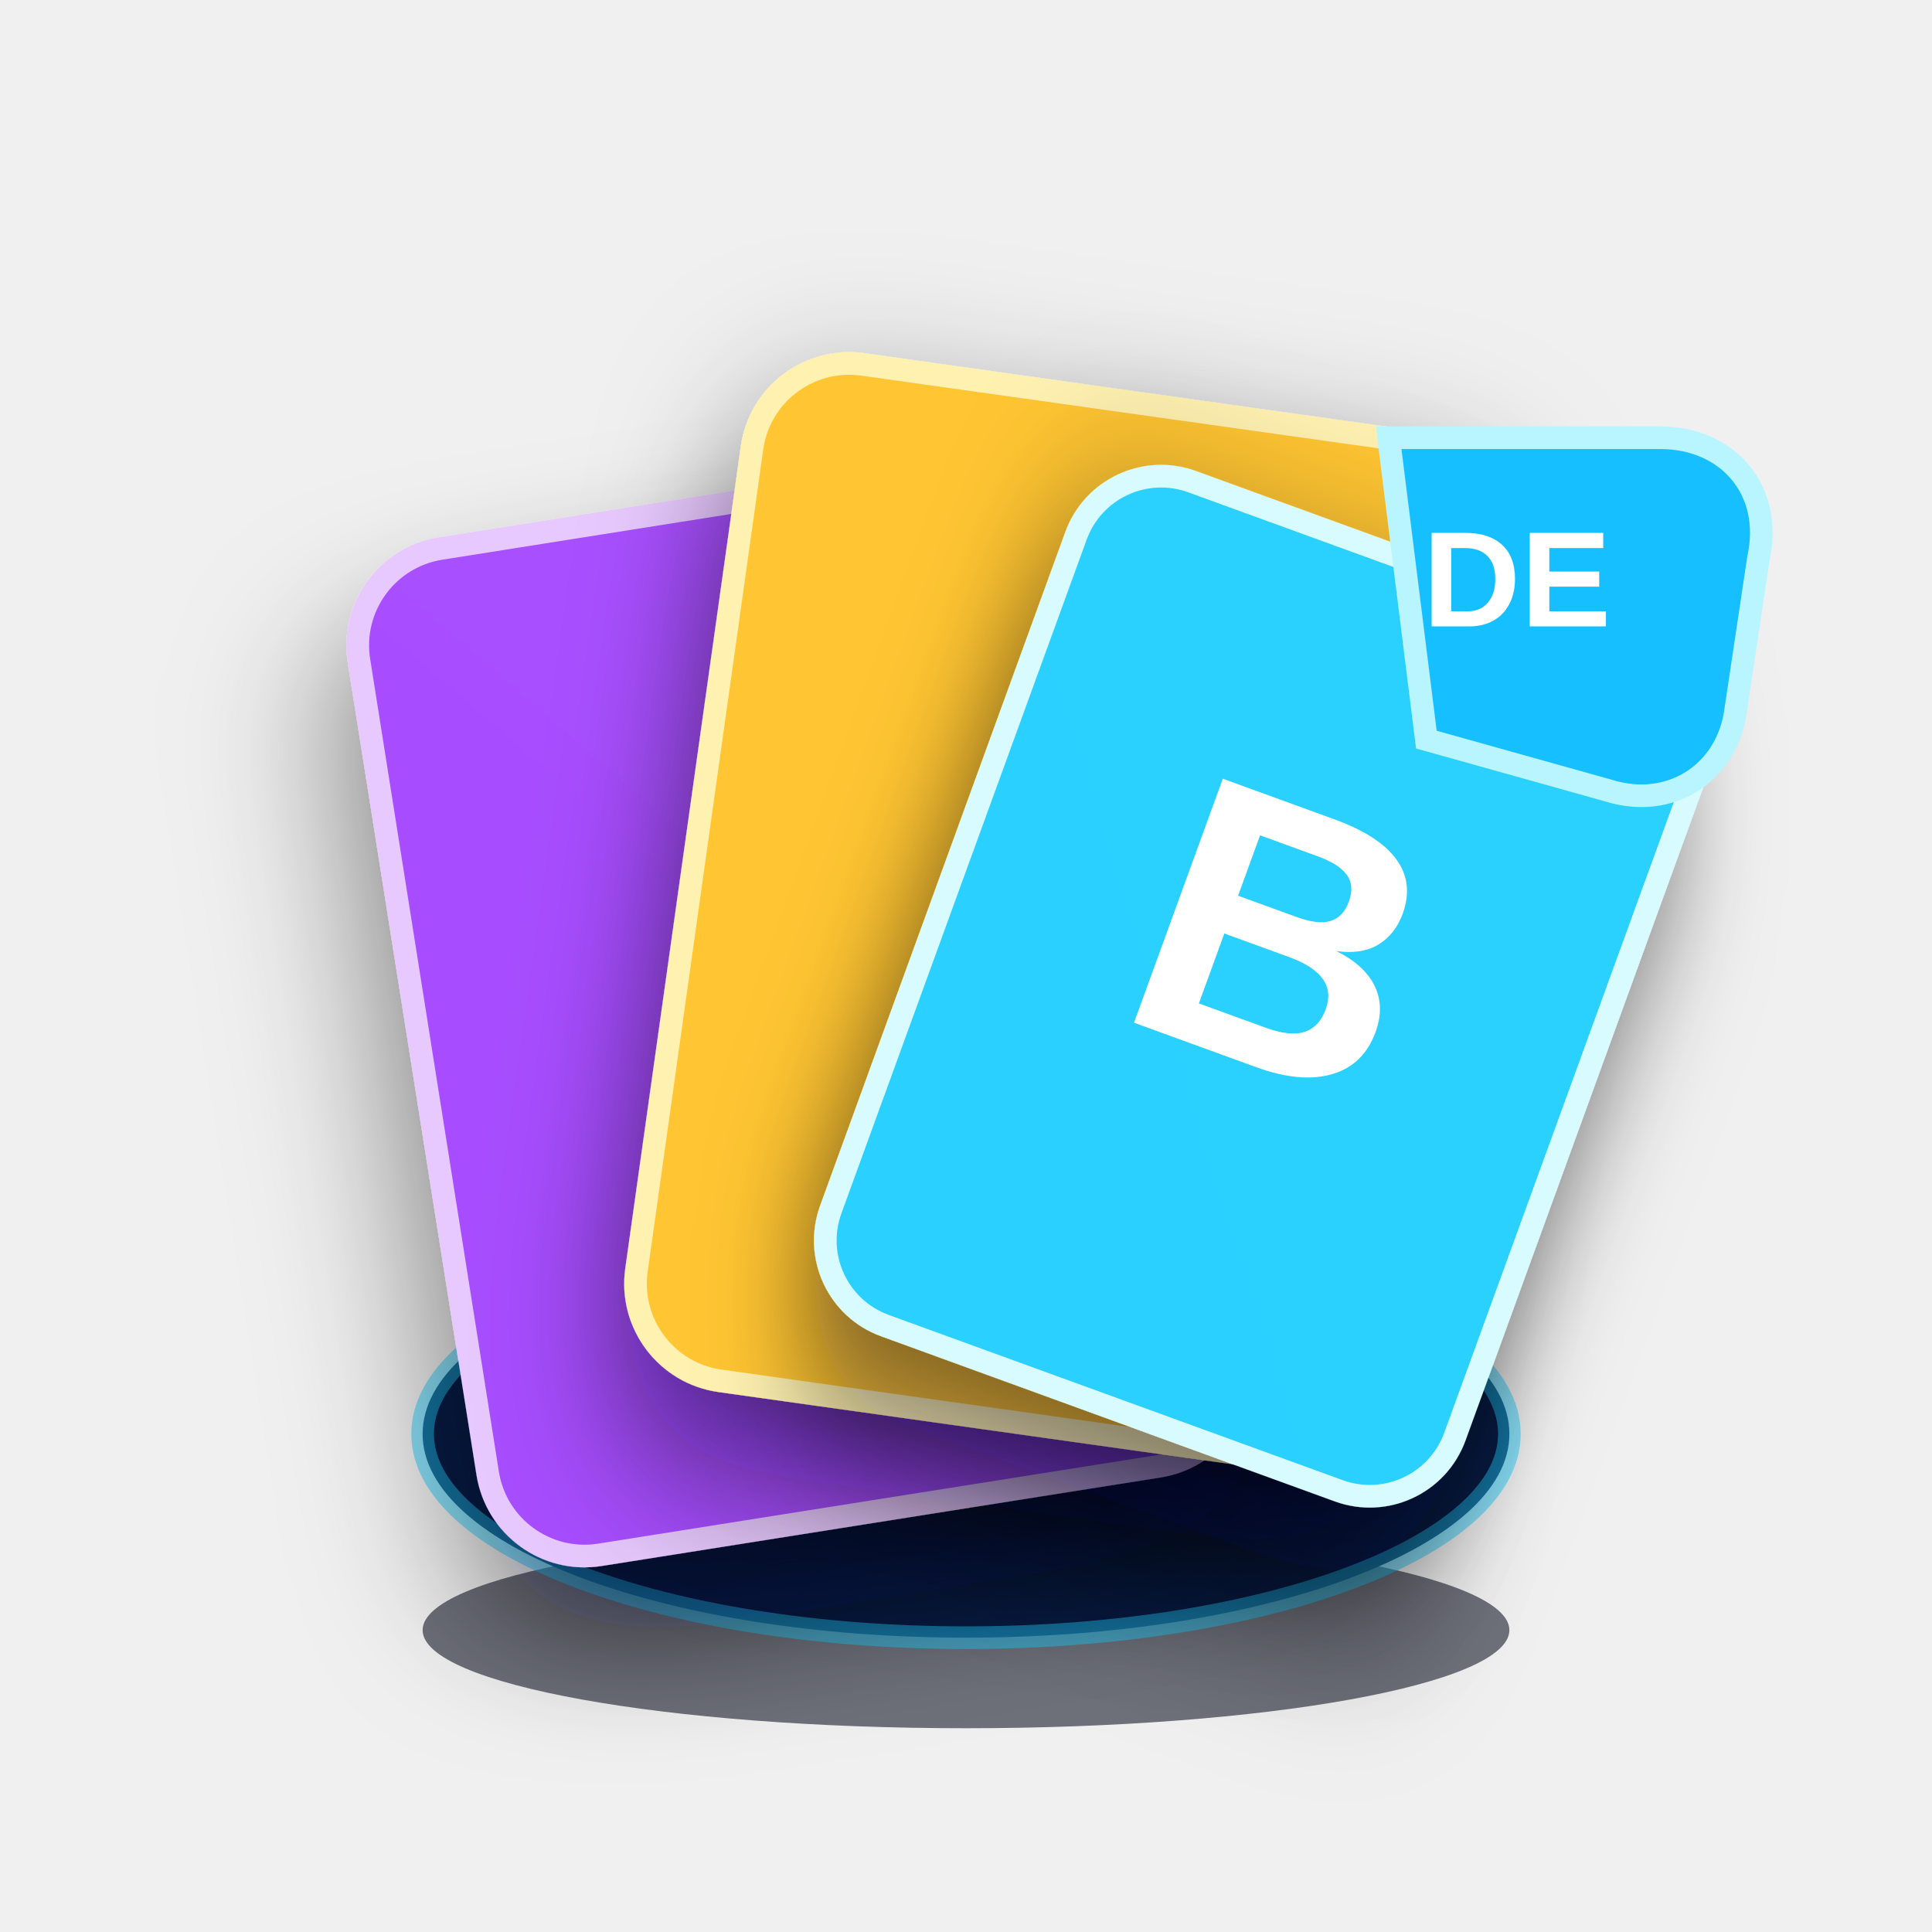
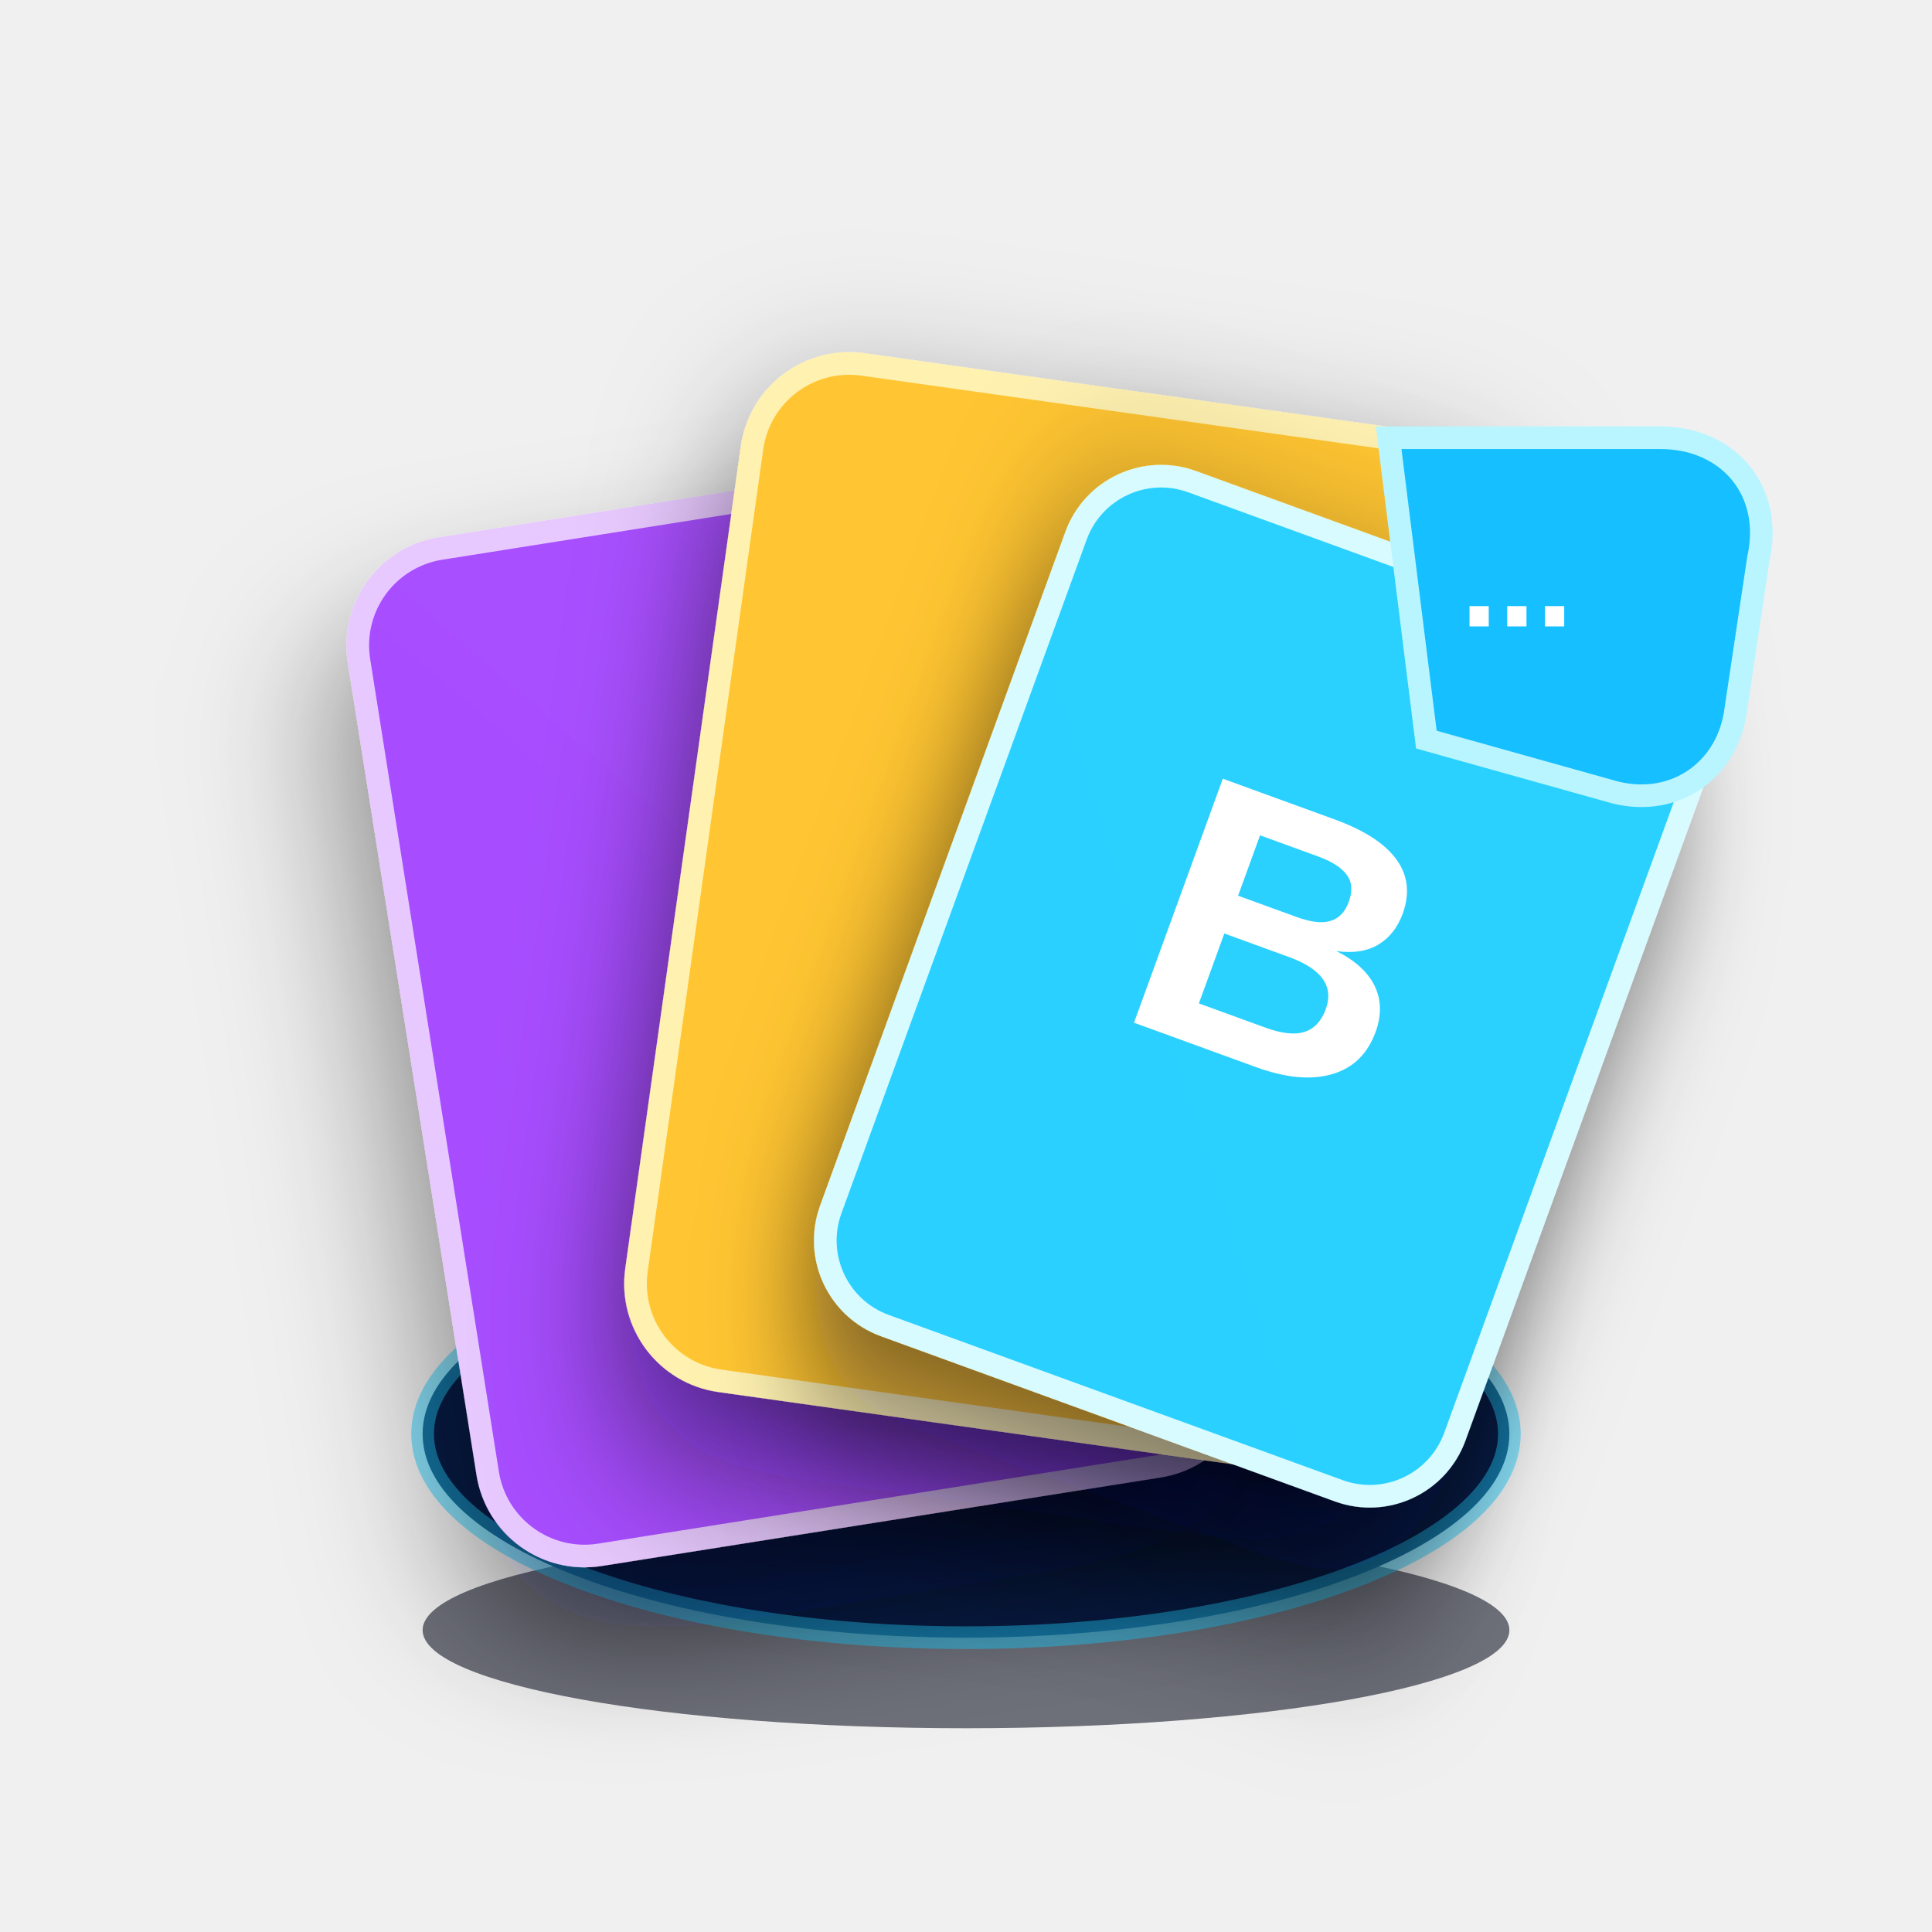
<svg xmlns="http://www.w3.org/2000/svg" viewBox="0 0 256 256">
  <defs>
    <linearGradient id="a" x1="45" y1="205" x2="180" y2="50">
      <stop stop-color="#6E25FF" />
      <stop offset=".6" stop-color="#A64CFF" />
      <stop offset="1" stop-color="#F0C4FF" />
    </linearGradient>
    <linearGradient id="b" x1="70" y1="190" x2="205" y2="55">
      <stop stop-color="#FF8A00" />
      <stop offset=".55" stop-color="#FFD33D" />
      <stop offset="1" stop-color="#FFF0A0" />
    </linearGradient>
    <linearGradient id="c" x1="90" y1="200" x2="215" y2="70">
      <stop stop-color="#00A9FF" />
      <stop offset=".55" stop-color="#35D9FF" />
      <stop offset="1" stop-color="#B8F8FF" />
    </linearGradient>
    <filter id="s">
      <feDropShadow dx="0" dy="10" stdDeviation="10" flood-color="#020617" flood-opacity=".55" />
    </filter>
  </defs>
  <ellipse cx="128" cy="216" rx="72" ry="13" fill="#020617" opacity=".55" />
  <ellipse cx="128" cy="190" rx="72" ry="27" fill="#071B45" stroke="#23CFFF" stroke-opacity=".5" stroke-width="3" />
  <g filter="url(#s)" transform="rotate(-9 112 130)">
    <rect x="55" y="65" width="101" height="135" rx="13" fill="url(#a)" stroke="#E8C9FF" stroke-width="3" />
    <text x="105" y="148" text-anchor="middle" font-family="Arial,sans-serif" font-size="57" font-weight="900" fill="#fff">A</text>
  </g>
  <g filter="url(#s)" transform="rotate(8 150 125)">
    <rect x="91" y="54" width="103" height="136" rx="13" fill="url(#b)" stroke="#FFF1B0" stroke-width="3" />
    <text x="142" y="138" text-anchor="middle" font-family="Arial,sans-serif" font-size="40" font-weight="900" fill="#fff">...</text>
  </g>
  <g filter="url(#s)" transform="rotate(20 174 125)">
    <rect x="126" y="73" width="88" height="119" rx="12" fill="url(#c)" stroke="#D8FBFF" stroke-width="3" />
    <text x="170" y="143" text-anchor="middle" font-family="Arial,sans-serif" font-size="50" font-weight="900" fill="#fff">B</text>
  </g>
  <path d="M184 58h36c9 0 15 7 13 16l-3 20c-1 8-8 13-16 11l-25-7z" fill="#16BFFF" stroke="#B9F5FF" stroke-width="3" />
-   <text x="201" y="83" text-anchor="middle" font-family="Arial,sans-serif" font-size="18" font-weight="800" fill="#fff">DE</text>
+   <text x="201" y="83" text-anchor="middle" font-family="Arial,sans-serif" font-size="18" font-weight="800" fill="#fff">...</text>
</svg>
